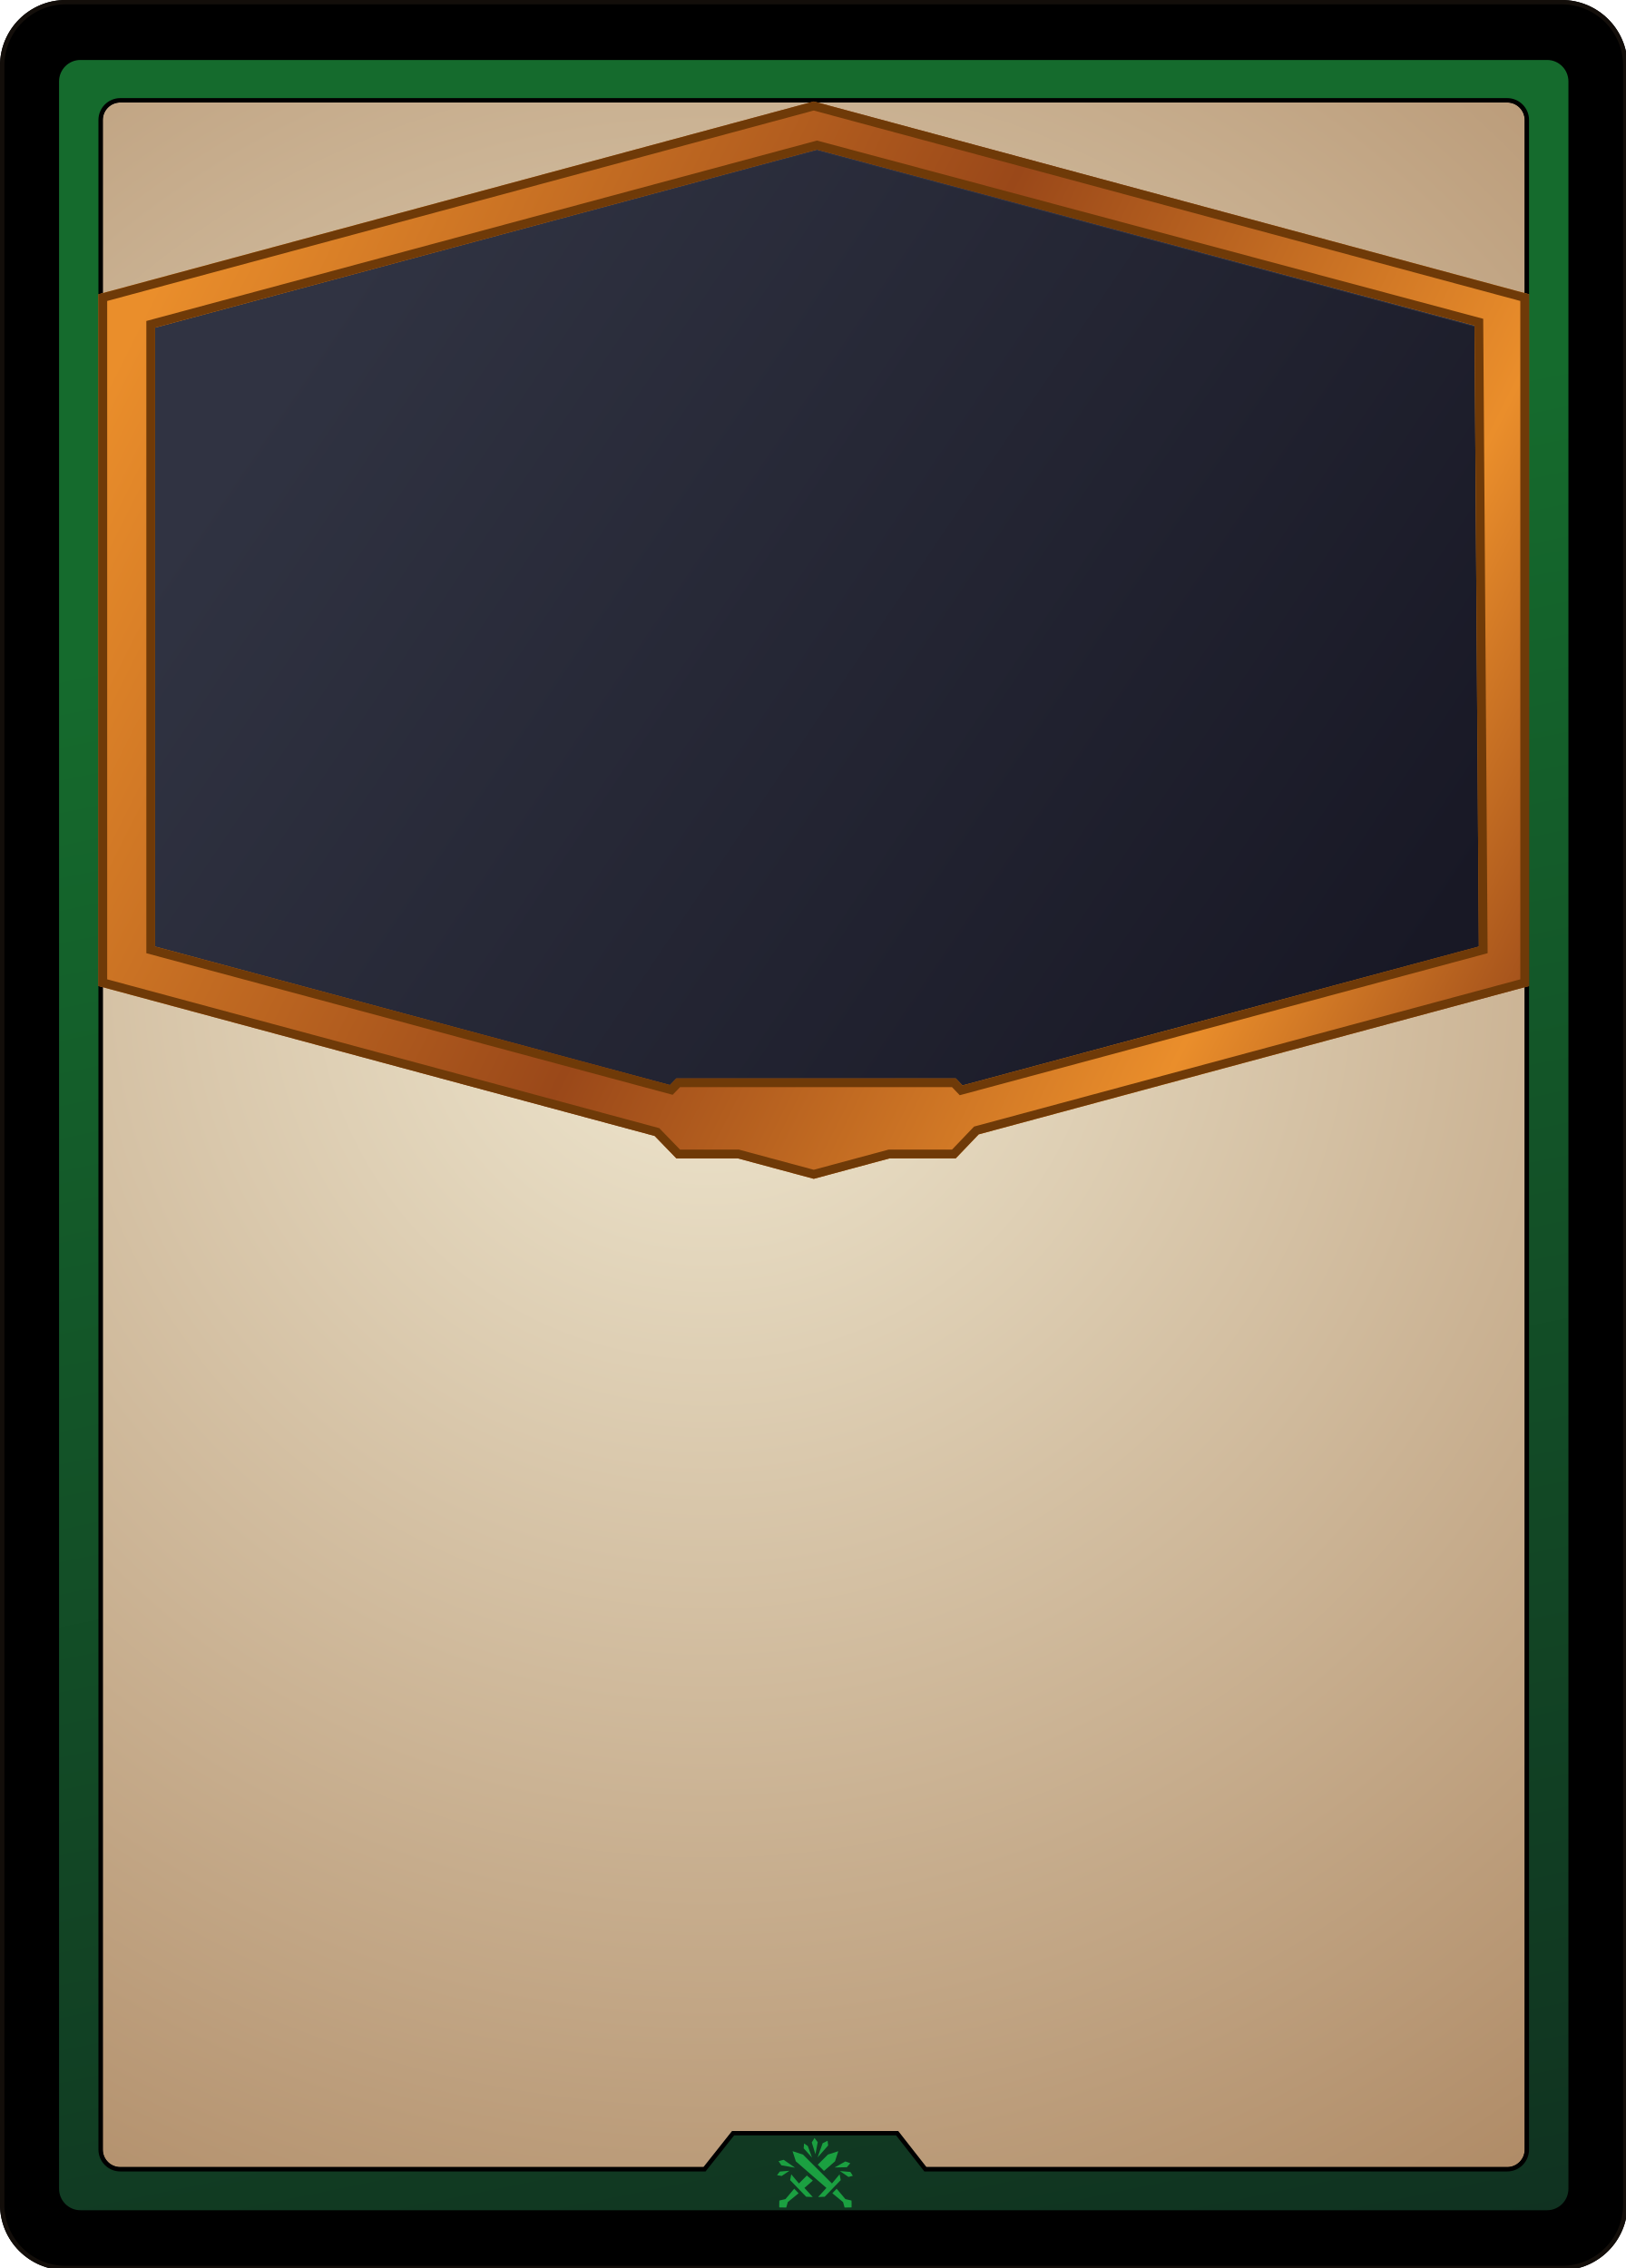
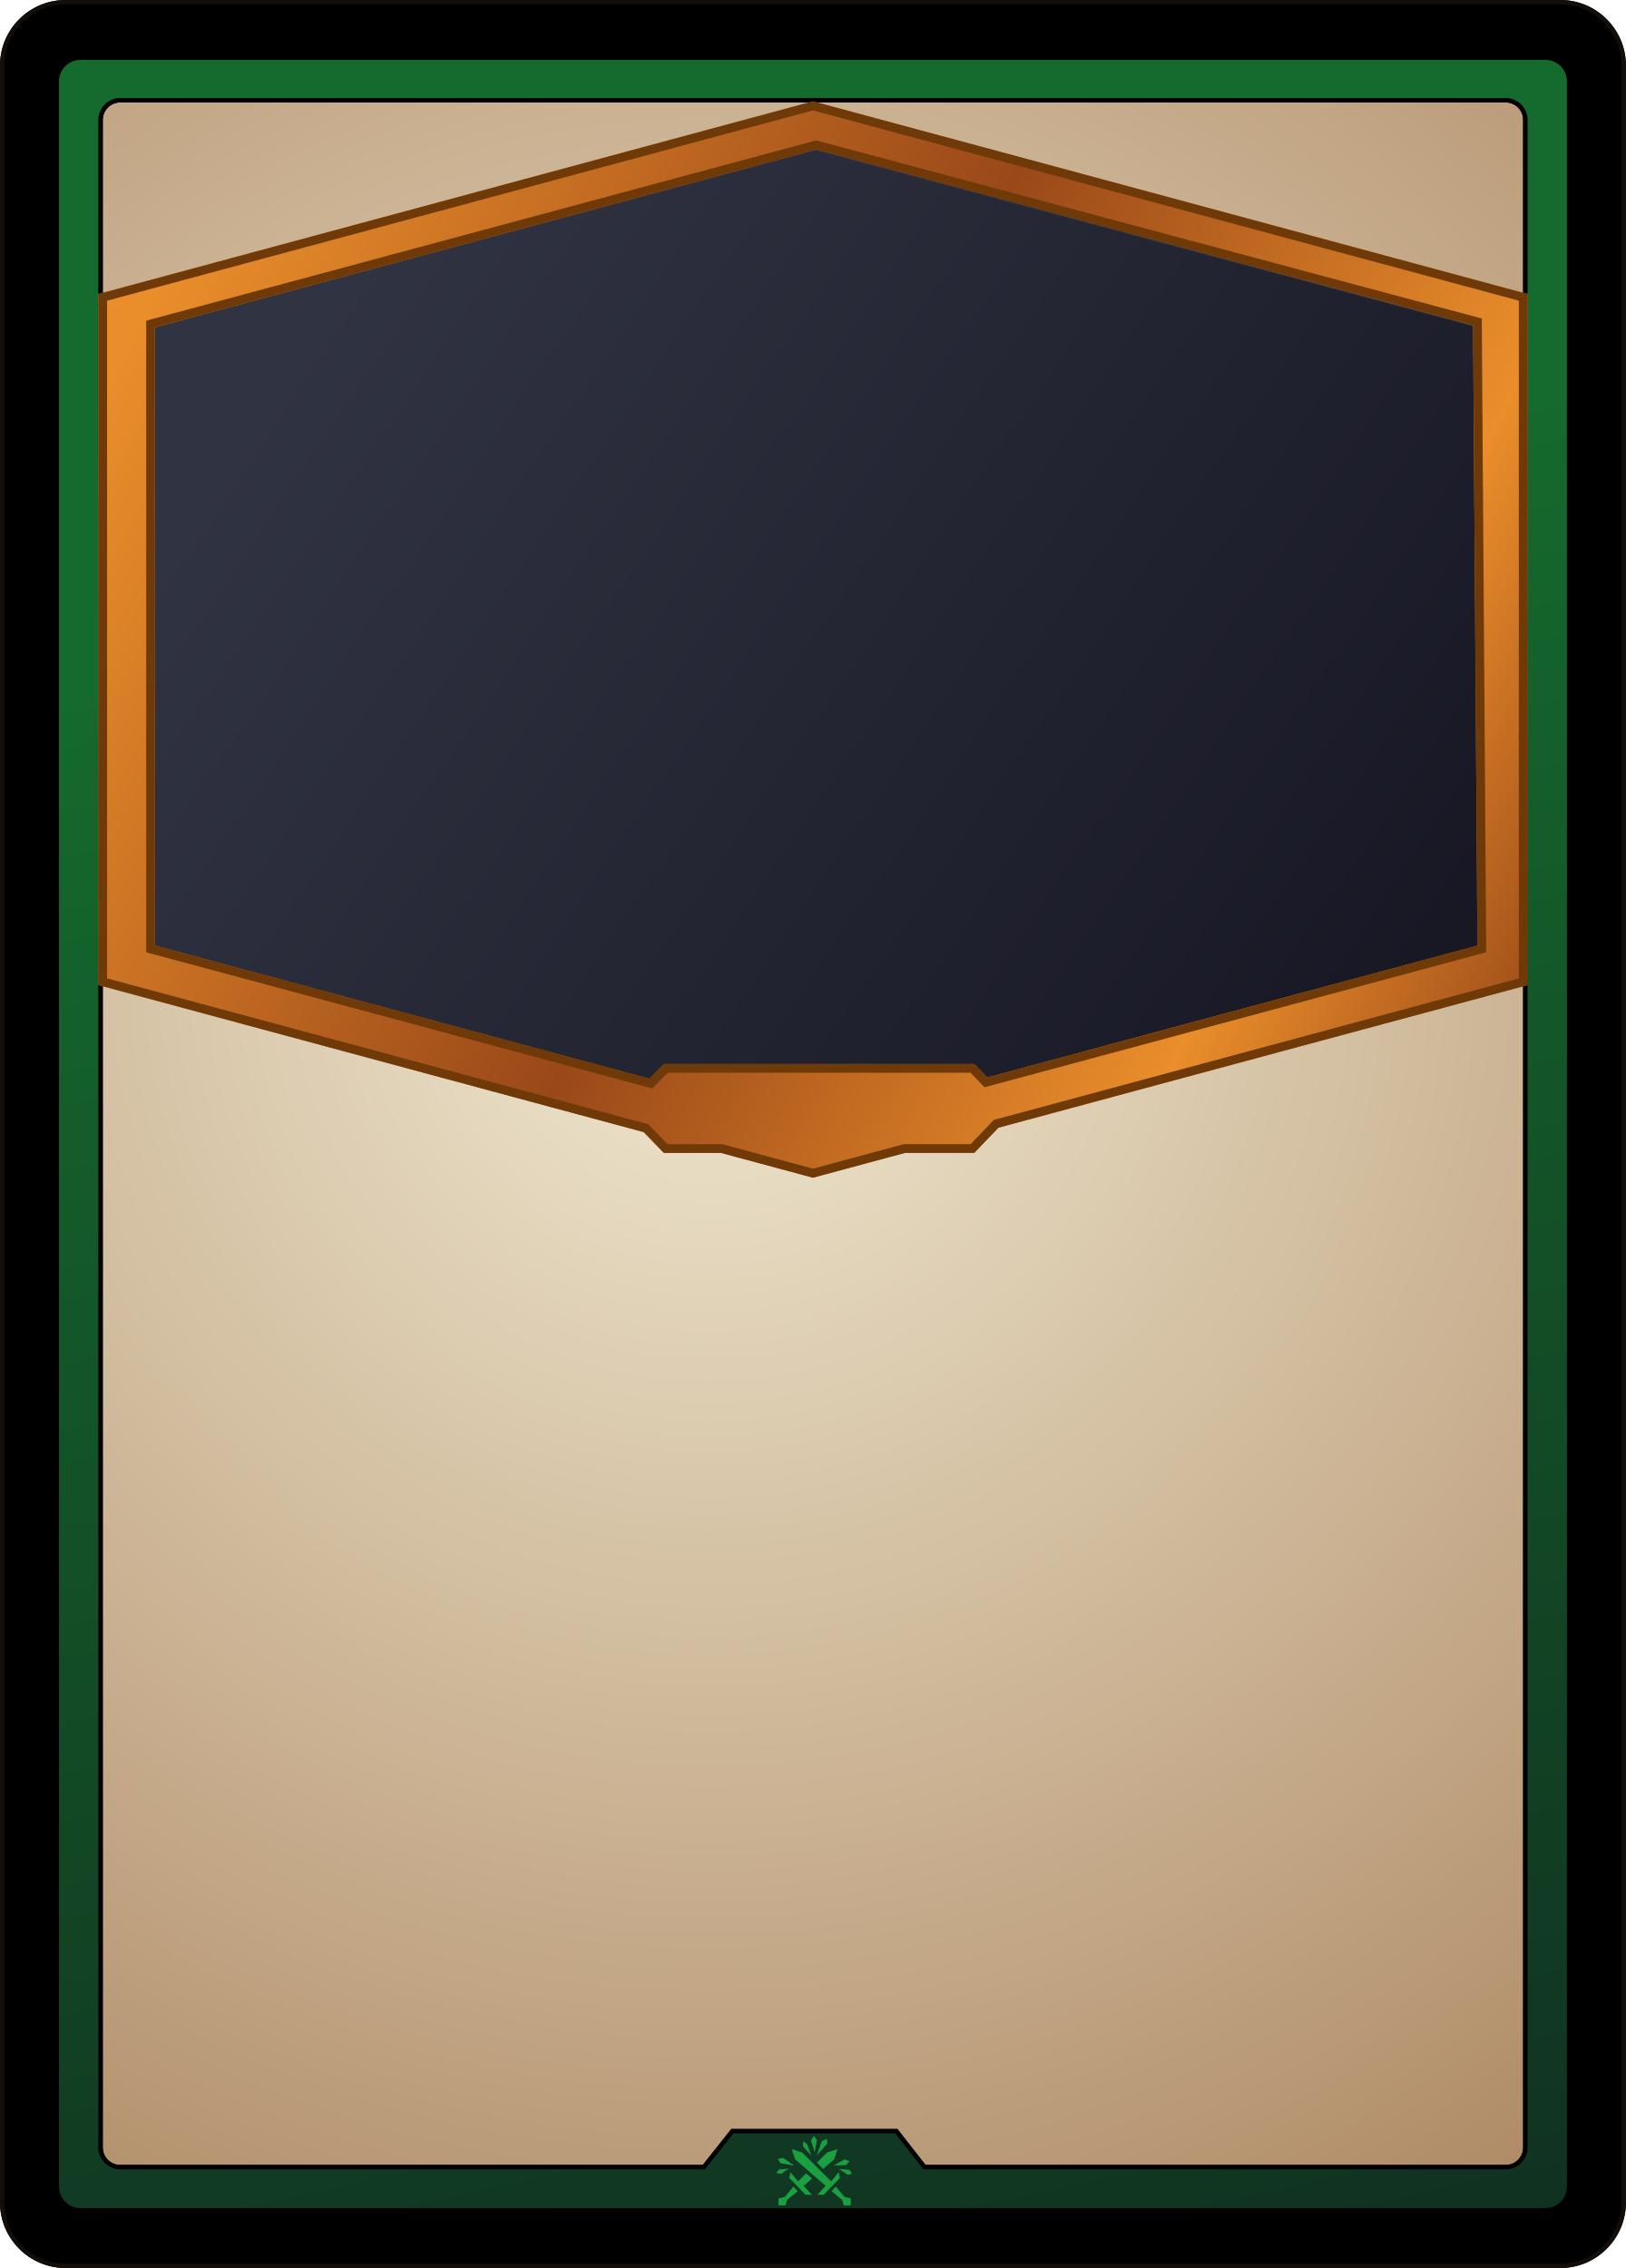
- <svg xmlns="http://www.w3.org/2000/svg" viewBox="0 0 743 1037" width="743" height="1037">
+ <svg xmlns="http://www.w3.org/2000/svg" viewBox="0 0 744 1038" width="744" height="1038">
  <defs>
-     <clipPath id="alignment-15092219367351462480">
+     <clipPath id="alignment-12145798366999958647">
      <path d="M36,66 C36,49.446 49.446,36 66,36 L750,36 C766.554,36 780,49.446 780,66 L780,1044 C780,1060.554 766.554,1074 750,1074 L66,1074 C49.446,1074 36,1060.554 36,1044 L36,66 Z" fill="#000000" />
    </clipPath>
-     <radialGradient id="18321584135014344896" cx="629.22" cy="800.195" r="591.798" gradientTransform="matrix(0.001449275,0,0,0.00101713,-0.09130435,-0.06436175)">
+     <radialGradient id="13349386335853096824" cx="629.22" cy="800.195" r="591.798" gradientTransform="matrix(0.001449275,0,0,0.00101713,-0.09130435,-0.06436175)">
      <stop stop-color="#5f7470" />
      <stop offset="1" stop-color="#889696" />
    </radialGradient>
-     <radialGradient id="11963788796565867801" cx="360.151" cy="476.898" r="682.273" gradientTransform="matrix(0.001529052,0,0,0.001054852,-0.1238532,-0.08529201)">
+     <radialGradient id="5673943640814602922" cx="360.151" cy="476.898" r="682.273" gradientTransform="matrix(0.001529052,0,0,0.001054852,-0.1238532,-0.08529201)">
      <stop stop-color="#f1e9d2" />
      <stop offset="0.197" stop-color="#e3d6bc" />
      <stop offset="1" stop-color="#ae8964" />
    </radialGradient>
-     <clipPath id="alignment-17952038794850136135">
+     <clipPath id="alignment-10755782079436860746">
      <path d="M81,90.857 C81,85.339 85.482,80.857 91,80.857 L725,80.857 C730.518,80.857 735,85.339 735,90.857 L735,1018.857 C735,1024.375 730.518,1028.857 725,1028.857 L91,1028.857 C85.482,1028.857 81,1024.375 81,1018.857 L81,90.857 Z" fill="#000000" />
    </clipPath>
-     <linearGradient id="10504388762608037543" x1="568.926" y1="1115.483" x2="395.869" y2="272.567" gradientTransform="matrix(0.001449275,0,0,0.00101713,-0.09130435,-0.06450738)">
+     <linearGradient id="3578692941687455725" x1="568.926" y1="1115.483" x2="395.869" y2="272.567" gradientTransform="matrix(0.001449275,0,0,0.00101713,-0.09130435,-0.06450738)">
+       <stop stop-color="#525a62" />
+       <stop offset="1" stop-color="#6b7580" />
+     </linearGradient>
+     <linearGradient id="4150435764029599214" x1="568.926" y1="1115.483" x2="395.869" y2="272.567" gradientTransform="matrix(0.001449275,0,0,0.00101713,-0.09130435,-0.06450738)">
      <stop stop-color="#103020" />
      <stop offset="1" stop-color="#156b2d" />
    </linearGradient>
-     <linearGradient id="12942092281754516468" x1="638.793" y1="510.654" x2="155.743" y2="184.676" gradientTransform="matrix(0.0016353,0,0,0.002219887,-0.1104473,-0.2711015)">
+     <linearGradient id="4327774873445362511" x1="638.793" y1="510.654" x2="155.743" y2="184.676" gradientTransform="matrix(0.0016353,0,0,0.002219887,-0.1104473,-0.2711015)">
      <stop stop-color="#181825" />
      <stop offset="0.999" stop-color="#303342" />
    </linearGradient>
-     <linearGradient id="13131342863520351678" x1="74.051" y1="179.459" x2="719.387" y2="505.026" gradientTransform="matrix(0.001529052,0,0,0.002030006,-0.06880734,-0.2042941)">
+     <linearGradient id="16863755423615942176" x1="74.051" y1="179.459" x2="719.387" y2="505.026" gradientTransform="matrix(0.001529052,0,0,0.002030006,-0.06880734,-0.2042941)">
      <stop stop-color="#ea8e2b" />
      <stop offset="0.455" stop-color="#9a4819" />
      <stop offset="0.797" stop-color="#ea8e2b" />
      <stop offset="1" stop-color="#9a4919" />
    </linearGradient>
-     <clipPath id="alignment-11262219071895039096">
-       <path d="M299.266,613.639 C299.266,613.639 309.191,623.884 309.191,623.884 C309.191,623.884 337.268,623.884 337.268,623.884 C337.268,623.884 372,633.247 372,633.247 C372,633.247 406.732,623.884 406.732,623.884 C406.732,623.884 436.923,623.884 436.923,623.884 C436.923,623.884 447.42,612.915 447.42,612.915 C447.42,612.915 699,545.094 699,545.094 C699,545.094 699,228.79 699,228.79 C699,228.79 372,140.637 372,140.637 C372,140.637 45,228.79 45,228.79 C45,228.79 45,545.094 45,545.094 C45,545.094 299.266,613.639 299.266,613.639 ZM306.26,590.35 C306.26,590.35 70.902,527.016 70.902,527.016 C70.902,527.016 70.902,244.074 70.902,244.074 C70.902,244.074 373.474,162.653 373.474,162.653 C373.474,162.653 674.067,243.085 674.067,243.085 C674.067,243.085 676.046,527.016 676.046,527.016 C676.046,527.016 439.996,590.537 439.996,590.537 C439.996,590.537 436.923,587.325 436.923,587.325 C436.923,587.325 309.191,587.325 309.191,587.325 C309.191,587.325 306.26,590.35 306.26,590.35 Z" fill="#000000" />
+     <clipPath id="alignment-14100129035653937676">
+       <path d="M294.54,612.365 C294.54,612.365 303.762,621.884 303.762,621.884 C303.762,621.884 329.849,621.884 329.849,621.884 C329.849,621.884 372,633.247 372,633.247 C372,633.247 414.151,621.884 414.151,621.884 C414.151,621.884 445.843,621.884 445.843,621.884 C445.843,621.884 456.862,610.369 456.862,610.369 C456.862,610.369 699,545.094 699,545.094 C699,545.094 699,228.79 699,228.79 C699,228.79 372,140.637 372,140.637 C372,140.637 45,228.79 45,228.79 C45,228.79 45,545.094 45,545.094 C45,545.094 294.54,612.365 294.54,612.365 ZM297.26,587.928 C297.26,587.928 70.902,527.016 70.902,527.016 C70.902,527.016 70.902,244.074 70.902,244.074 C70.902,244.074 373.474,162.653 373.474,162.653 C373.474,162.653 674.067,243.085 674.067,243.085 C674.067,243.085 676.046,527.016 676.046,527.016 C676.046,527.016 451.737,587.377 451.737,587.377 C451.737,587.377 445.843,581.218 445.843,581.218 C445.843,581.218 303.762,581.218 303.762,581.218 C303.762,581.218 297.26,587.928 297.26,587.928 Z" fill="#000000" />
    </clipPath>
-     <mask id="mask-5016068741700080450" mask-type="alpha">
+     <mask id="mask-4270056036464018364" mask-type="alpha">
      <g transform="matrix(1,0,0,1,0.00000001,-54.24652)">
-         <path d="M373.294,122.124 C373.294,122.124 677.048,203.402 677.048,203.402 C677.048,203.402 679.048,490.32 679.048,490.32 C679.048,490.32 373.294,572.597 373.294,572.597 C373.294,572.597 67.539,490.32 67.539,490.32 C67.539,490.32 67.539,204.402 67.539,204.402 C67.539,204.402 373.294,122.124 373.294,122.124 Z" transform="matrix(1,0,0,1,0,0)" fill="url('#12942092281754516468')" stroke="#303342" stroke-width="2" />
+         <path d="M373.294,122.124 C373.294,122.124 677.048,203.402 677.048,203.402 C677.048,203.402 679.048,490.32 679.048,490.32 C679.048,490.32 373.294,572.597 373.294,572.597 C373.294,572.597 67.539,490.32 67.539,490.32 C67.539,490.32 67.539,204.402 67.539,204.402 C67.539,204.402 373.294,122.124 373.294,122.124 Z" transform="matrix(1,0,0,1,0,0)" fill="url('#4327774873445362511')" stroke="#303342" stroke-width="2" />
      </g>
      <g transform="matrix(1,0,0,1,0.00000001,-54.24652)">
-         <path d="M299.266,613.639 C299.266,613.639 309.191,623.884 309.191,623.884 C309.191,623.884 337.268,623.884 337.268,623.884 C337.268,623.884 372,633.247 372,633.247 C372,633.247 406.732,623.884 406.732,623.884 C406.732,623.884 436.923,623.884 436.923,623.884 C436.923,623.884 447.42,612.915 447.42,612.915 C447.42,612.915 699,545.094 699,545.094 C699,545.094 699,228.79 699,228.79 C699,228.79 372,140.637 372,140.637 C372,140.637 45,228.79 45,228.79 C45,228.79 45,545.094 45,545.094 C45,545.094 299.266,613.639 299.266,613.639 ZM306.26,590.35 C306.26,590.35 70.902,527.016 70.902,527.016 C70.902,527.016 70.902,244.074 70.902,244.074 C70.902,244.074 373.474,162.653 373.474,162.653 C373.474,162.653 674.067,243.085 674.067,243.085 C674.067,243.085 676.046,527.016 676.046,527.016 C676.046,527.016 439.996,590.537 439.996,590.537 C439.996,590.537 436.923,587.325 436.923,587.325 C436.923,587.325 309.191,587.325 309.191,587.325 C309.191,587.325 306.26,590.35 306.26,590.35 Z" transform="matrix(1,0,0,1,0,-40)" fill="url('#13131342863520351678')" />
-         <path d="M299.266,613.639 C299.266,613.639 309.191,623.884 309.191,623.884 C309.191,623.884 337.268,623.884 337.268,623.884 C337.268,623.884 372,633.247 372,633.247 C372,633.247 406.732,623.884 406.732,623.884 C406.732,623.884 436.923,623.884 436.923,623.884 C436.923,623.884 447.42,612.915 447.42,612.915 C447.42,612.915 699,545.094 699,545.094 C699,545.094 699,228.79 699,228.79 C699,228.79 372,140.637 372,140.637 C372,140.637 45,228.79 45,228.79 C45,228.79 45,545.094 45,545.094 C45,545.094 299.266,613.639 299.266,613.639 ZM306.26,590.35 C306.26,590.35 70.902,527.016 70.902,527.016 C70.902,527.016 70.902,244.074 70.902,244.074 C70.902,244.074 373.474,162.653 373.474,162.653 C373.474,162.653 674.067,243.085 674.067,243.085 C674.067,243.085 676.046,527.016 676.046,527.016 C676.046,527.016 439.996,590.537 439.996,590.537 C439.996,590.537 436.923,587.325 436.923,587.325 C436.923,587.325 309.191,587.325 309.191,587.325 C309.191,587.325 306.26,590.35 306.26,590.35 Z" transform="matrix(1,0,0,1,0,-40)" clip-path="url(#alignment-11262219071895039096)" fill="none" stroke="#6f3a08" stroke-width="8" />
+         <path d="M294.54,612.365 C294.54,612.365 303.762,621.884 303.762,621.884 C303.762,621.884 329.849,621.884 329.849,621.884 C329.849,621.884 372,633.247 372,633.247 C372,633.247 414.151,621.884 414.151,621.884 C414.151,621.884 445.843,621.884 445.843,621.884 C445.843,621.884 456.862,610.369 456.862,610.369 C456.862,610.369 699,545.094 699,545.094 C699,545.094 699,228.79 699,228.79 C699,228.79 372,140.637 372,140.637 C372,140.637 45,228.79 45,228.79 C45,228.79 45,545.094 45,545.094 C45,545.094 294.54,612.365 294.54,612.365 ZM297.26,587.928 C297.26,587.928 70.902,527.016 70.902,527.016 C70.902,527.016 70.902,244.074 70.902,244.074 C70.902,244.074 373.474,162.653 373.474,162.653 C373.474,162.653 674.067,243.085 674.067,243.085 C674.067,243.085 676.046,527.016 676.046,527.016 C676.046,527.016 451.737,587.377 451.737,587.377 C451.737,587.377 445.843,581.218 445.843,581.218 C445.843,581.218 303.762,581.218 303.762,581.218 C303.762,581.218 297.26,587.928 297.26,587.928 Z" transform="matrix(1,0,0,1,0,-40)" fill="url('#16863755423615942176')" />
+         <path d="M294.54,612.365 C294.54,612.365 303.762,621.884 303.762,621.884 C303.762,621.884 329.849,621.884 329.849,621.884 C329.849,621.884 372,633.247 372,633.247 C372,633.247 414.151,621.884 414.151,621.884 C414.151,621.884 445.843,621.884 445.843,621.884 C445.843,621.884 456.862,610.369 456.862,610.369 C456.862,610.369 699,545.094 699,545.094 C699,545.094 699,228.79 699,228.79 C699,228.79 372,140.637 372,140.637 C372,140.637 45,228.79 45,228.79 C45,228.79 45,545.094 45,545.094 C45,545.094 294.54,612.365 294.54,612.365 ZM297.26,587.928 C297.26,587.928 70.902,527.016 70.902,527.016 C70.902,527.016 70.902,244.074 70.902,244.074 C70.902,244.074 373.474,162.653 373.474,162.653 C373.474,162.653 674.067,243.085 674.067,243.085 C674.067,243.085 676.046,527.016 676.046,527.016 C676.046,527.016 451.737,587.377 451.737,587.377 C451.737,587.377 445.843,581.218 445.843,581.218 C445.843,581.218 303.762,581.218 303.762,581.218 C303.762,581.218 297.26,587.928 297.26,587.928 Z" transform="matrix(1,0,0,1,0,-40)" clip-path="url(#alignment-14100129035653937676)" fill="none" stroke="#6f3a08" stroke-width="8" />
      </g>
    </mask>
-     <linearGradient id="3281397899704045302" x1="638.793" y1="510.654" x2="155.743" y2="184.676" gradientTransform="matrix(0.0016353,0,0,0.002219887,-0.1104473,-0.2711015)">
+     <linearGradient id="8234146018583816608" x1="638.793" y1="510.654" x2="155.743" y2="184.676" gradientTransform="matrix(0.0016353,0,0,0.002219887,-0.1104473,-0.2711015)">
      <stop stop-color="#181825" />
      <stop offset="0.999" stop-color="#303342" />
    </linearGradient>
-     <linearGradient id="2397556643049188902" x1="74.051" y1="179.459" x2="719.387" y2="505.026" gradientTransform="matrix(0.001529052,0,0,0.002030006,-0.06880734,-0.2042941)">
+     <linearGradient id="12121801432905924680" x1="74.051" y1="179.459" x2="719.387" y2="505.026" gradientTransform="matrix(0.001529052,0,0,0.002030006,-0.06880734,-0.2042941)">
      <stop stop-color="#ea8e2b" />
      <stop offset="0.455" stop-color="#9a4819" />
      <stop offset="0.797" stop-color="#ea8e2b" />
      <stop offset="1" stop-color="#9a4919" />
    </linearGradient>
-     <clipPath id="alignment-1929112798239219383">
-       <path d="M299.266,613.639 C299.266,613.639 309.191,623.884 309.191,623.884 C309.191,623.884 337.268,623.884 337.268,623.884 C337.268,623.884 372,633.247 372,633.247 C372,633.247 406.732,623.884 406.732,623.884 C406.732,623.884 436.923,623.884 436.923,623.884 C436.923,623.884 447.42,612.915 447.42,612.915 C447.42,612.915 699,545.094 699,545.094 C699,545.094 699,228.79 699,228.79 C699,228.79 372,140.637 372,140.637 C372,140.637 45,228.79 45,228.79 C45,228.79 45,545.094 45,545.094 C45,545.094 299.266,613.639 299.266,613.639 ZM306.26,590.35 C306.26,590.35 70.902,527.016 70.902,527.016 C70.902,527.016 70.902,244.074 70.902,244.074 C70.902,244.074 373.474,162.653 373.474,162.653 C373.474,162.653 674.067,243.085 674.067,243.085 C674.067,243.085 676.046,527.016 676.046,527.016 C676.046,527.016 439.996,590.537 439.996,590.537 C439.996,590.537 436.923,587.325 436.923,587.325 C436.923,587.325 309.191,587.325 309.191,587.325 C309.191,587.325 306.26,590.35 306.26,590.35 Z" fill="#000000" />
+     <clipPath id="alignment-16993509249710940623">
+       <path d="M294.54,612.365 C294.54,612.365 303.762,621.884 303.762,621.884 C303.762,621.884 329.849,621.884 329.849,621.884 C329.849,621.884 372,633.247 372,633.247 C372,633.247 414.151,621.884 414.151,621.884 C414.151,621.884 445.843,621.884 445.843,621.884 C445.843,621.884 456.862,610.369 456.862,610.369 C456.862,610.369 699,545.094 699,545.094 C699,545.094 699,228.79 699,228.79 C699,228.79 372,140.637 372,140.637 C372,140.637 45,228.79 45,228.79 C45,228.79 45,545.094 45,545.094 C45,545.094 294.54,612.365 294.54,612.365 ZM297.26,587.928 C297.26,587.928 70.902,527.016 70.902,527.016 C70.902,527.016 70.902,244.074 70.902,244.074 C70.902,244.074 373.474,162.653 373.474,162.653 C373.474,162.653 674.067,243.085 674.067,243.085 C674.067,243.085 676.046,527.016 676.046,527.016 C676.046,527.016 451.737,587.377 451.737,587.377 C451.737,587.377 445.843,581.218 445.843,581.218 C445.843,581.218 303.762,581.218 303.762,581.218 C303.762,581.218 297.26,587.928 297.26,587.928 Z" fill="#000000" />
    </clipPath>
  </defs>
  <g>
    <g>
      <g>
        <g transform="matrix(1,0,0,1,-36,-36)">
          <path d="M36,66 C36,49.446 49.446,36 66,36 L750,36 C766.554,36 780,49.446 780,66 L780,1044 C780,1060.554 766.554,1074 750,1074 L66,1074 C49.446,1074 36,1060.554 36,1044 L36,66 Z" fill="#000000" />
-           <path d="M36,66 C36,49.446 49.446,36 66,36 L750,36 C766.554,36 780,49.446 780,66 L780,1044 C780,1060.554 766.554,1074 750,1074 L66,1074 C49.446,1074 36,1060.554 36,1044 L36,66 Z" clip-path="url(#alignment-15092219367351462480)" fill="none" stroke="#130e0a" stroke-width="4" />
+           <path d="M36,66 C36,49.446 49.446,36 66,36 L750,36 C766.554,36 780,49.446 780,66 L780,1044 C780,1060.554 766.554,1074 750,1074 L66,1074 C49.446,1074 36,1060.554 36,1044 L36,66 Z" clip-path="url(#alignment-12145798366999958647)" fill="none" stroke="#130e0a" stroke-width="4" />
        </g>
        <g transform="matrix(1,0,0,1,-36,-36)">
          <g>
-             <path d="M63,73.09 C63,67.676 67.368,63.278 72.746,63.278 L743.254,63.278 C748.632,63.278 753,67.676 753,73.09 L753,1036.624 C753,1042.038 748.632,1046.436 743.254,1046.436 L72.746,1046.436 C67.368,1046.436 63,1042.038 63,1036.624 L63,73.09 Z" fill="url('#18321584135014344896')" />
+             <path d="M63,73.09 C63,67.676 67.368,63.278 72.746,63.278 L743.254,63.278 C748.632,63.278 753,67.676 753,73.09 L753,1036.624 C753,1042.038 748.632,1046.436 743.254,1046.436 L72.746,1046.436 C67.368,1046.436 63,1042.038 63,1036.624 L63,73.09 Z" fill="url('#13349386335853096824')" />
          </g>
          <g>
-             <path d="M81,90.857 C81,85.339 85.482,80.857 91,80.857 L725,80.857 C730.518,80.857 735,85.339 735,90.857 L735,1018.857 C735,1024.375 730.518,1028.857 725,1028.857 L91,1028.857 C85.482,1028.857 81,1024.375 81,1018.857 L81,90.857 Z" fill="url('#11963788796565867801')" />
-             <path d="M81,90.857 C81,85.339 85.482,80.857 91,80.857 L725,80.857 C730.518,80.857 735,85.339 735,90.857 L735,1018.857 C735,1024.375 730.518,1028.857 725,1028.857 L91,1028.857 C85.482,1028.857 81,1024.375 81,1018.857 L81,90.857 Z" clip-path="url(#alignment-17952038794850136135)" fill="none" stroke="#130e0a" stroke-width="4" />
+             <path d="M81,90.857 C81,85.339 85.482,80.857 91,80.857 L725,80.857 C730.518,80.857 735,85.339 735,90.857 L735,1018.857 C735,1024.375 730.518,1028.857 725,1028.857 L91,1028.857 C85.482,1028.857 81,1024.375 81,1018.857 L81,90.857 Z" fill="url('#5673943640814602922')" />
+             <path d="M81,90.857 C81,85.339 85.482,80.857 91,80.857 L725,80.857 C730.518,80.857 735,85.339 735,90.857 L735,1018.857 C735,1024.375 730.518,1028.857 725,1028.857 L91,1028.857 C85.482,1028.857 81,1024.375 81,1018.857 L81,90.857 Z" clip-path="url(#alignment-10755782079436860746)" fill="none" stroke="#130e0a" stroke-width="4" />
          </g>
          <g>
            <g>
-               <path d="M458.562,1028.857 C458.562,1028.857 445.64,1012.356 445.64,1012.356 C445.64,1012.356 371.619,1012.356 371.619,1012.356 C371.619,1012.356 358.538,1028.857 358.538,1028.857 C358.538,1028.857 91,1028.857 91,1028.857 C85.482,1028.857 81,1024.375 81,1018.857 C81,1018.857 81,90.857 81,90.857 C81,85.339 85.482,80.857 91,80.857 C91,80.857 725,80.857 725,80.857 C730.518,80.857 735,85.339 735,90.857 C735,90.857 735,1018.857 735,1018.857 C735,1024.375 730.518,1028.857 725,1028.857 C725,1028.857 458.562,1028.857 458.562,1028.857 ZM63,73.233 C63,73.233 63,1036.767 63,1036.767 C63,1042.181 67.368,1046.579 72.746,1046.579 C72.746,1046.579 743.254,1046.579 743.254,1046.579 C748.632,1046.579 753,1042.181 753,1036.767 C753,1036.767 753,73.233 753,73.233 C753,67.819 748.632,63.421 743.254,63.421 C743.254,63.421 72.746,63.421 72.746,63.421 C67.368,63.421 63,67.819 63,73.233 Z" fill="url('#10504388762608037543')" stroke="#000000" stroke-width="4" style="paint-order: stroke;" />
+               <path d="M458.562,1028.857 C458.562,1028.857 445.64,1012.356 445.64,1012.356 C445.64,1012.356 371.619,1012.356 371.619,1012.356 C371.619,1012.356 358.538,1028.857 358.538,1028.857 C358.538,1028.857 91,1028.857 91,1028.857 C85.482,1028.857 81,1024.375 81,1018.857 C81,1018.857 81,90.857 81,90.857 C81,85.339 85.482,80.857 91,80.857 C91,80.857 725,80.857 725,80.857 C730.518,80.857 735,85.339 735,90.857 C735,90.857 735,1018.857 735,1018.857 C735,1024.375 730.518,1028.857 725,1028.857 C725,1028.857 458.562,1028.857 458.562,1028.857 ZM63,73.233 C63,73.233 63,1036.767 63,1036.767 C63,1042.181 67.368,1046.579 72.746,1046.579 C72.746,1046.579 743.254,1046.579 743.254,1046.579 C748.632,1046.579 753,1042.181 753,1036.767 C753,1036.767 753,73.233 753,73.233 C753,67.819 748.632,63.421 743.254,63.421 C743.254,63.421 72.746,63.421 72.746,63.421 C67.368,63.421 63,67.819 63,73.233 Z" fill="url('#3578692941687455725')" stroke="#000000" stroke-width="4" style="paint-order: stroke;" />
+             </g>
+           </g>
+           <g>
+             <g>
+               <path d="M458.562,1028.857 C458.562,1028.857 445.64,1012.356 445.64,1012.356 C445.64,1012.356 371.619,1012.356 371.619,1012.356 C371.619,1012.356 358.538,1028.857 358.538,1028.857 C358.538,1028.857 91,1028.857 91,1028.857 C85.482,1028.857 81,1024.375 81,1018.857 C81,1018.857 81,90.857 81,90.857 C81,85.339 85.482,80.857 91,80.857 C91,80.857 725,80.857 725,80.857 C730.518,80.857 735,85.339 735,90.857 C735,90.857 735,1018.857 735,1018.857 C735,1024.375 730.518,1028.857 725,1028.857 C725,1028.857 458.562,1028.857 458.562,1028.857 ZM63,73.233 C63,73.233 63,1036.767 63,1036.767 C63,1042.181 67.368,1046.579 72.746,1046.579 C72.746,1046.579 743.254,1046.579 743.254,1046.579 C748.632,1046.579 753,1042.181 753,1036.767 C753,1036.767 753,73.233 753,73.233 C753,67.819 748.632,63.421 743.254,63.421 C743.254,63.421 72.746,63.421 72.746,63.421 C67.368,63.421 63,67.819 63,73.233 Z" fill="url('#4150435764029599214')" stroke="#000000" stroke-width="4" style="paint-order: stroke;" />
            </g>
            <g>
              <g transform="matrix(0.07202418,0,0,0.07202418,373.6996,986.4033)">
                <g>
                  <g>
                    <g>
                      <g>
                        <g>
                          <path d="M566.233,482.125 C566.233,482.125 632.194,460.761 632.194,460.761 C632.194,460.761 611.097,525.387 611.097,525.387 C611.097,525.387 541.135,586.18 541.135,586.18 C541.135,586.18 501.629,546.509 501.629,546.509 C501.629,546.509 566.233,482.125 566.233,482.125 C566.233,482.125 566.233,482.125 566.233,482.125 Z" fill="#1aa040" />
                        </g>
                      </g>
                    </g>
                    <g>
                      <g>
                        <g>
                          <path d="M382.091,665.64 C382.091,665.64 333.504,607.693 333.504,607.693 C333.504,607.693 326.254,644.299 326.254,644.299 C326.254,644.299 428.131,749.886 428.131,749.886 C428.131,749.886 469.825,751.651 469.825,751.651 C469.825,751.651 417.091,693.966 417.091,693.966 C417.091,693.966 470.456,647.596 470.456,647.596 C470.456,647.596 432.645,615.258 432.645,615.258 C432.645,615.258 382.091,665.64 382.091,665.64 C382.091,665.64 382.091,665.64 382.091,665.64 Z" fill="#1ba041" />
                        </g>
                      </g>
                    </g>
                    <g>
                      <g>
                        <g>
                          <path d="M352.259,698.895 C352.259,698.895 296.813,764.892 296.813,764.892 C296.813,764.892 257.868,773.98 257.868,773.98 C257.868,773.98 256.448,817.576 257.593,817.691 C258.738,817.805 301.711,818.537 301.711,818.537 C301.711,818.537 311.499,783.957 311.499,783.957 C311.499,783.957 380.013,728.003 380.013,728.003 C380.013,728.003 352.259,698.895 352.259,698.895 C352.259,698.895 352.259,698.895 352.259,698.895 Z" fill="#1ba041" />
                        </g>
                      </g>
                    </g>
                  </g>
                  <g>
                    <g>
                      <g>
                        <g>
                          <path d="M591.744,665.64 C591.744,665.64 407.602,482.125 407.602,482.125 C407.602,482.125 341.641,460.761 341.641,460.761 C341.641,460.761 362.738,525.387 362.738,525.387 C362.738,525.387 556.744,693.966 556.744,693.966 C556.744,693.966 504.01,751.651 504.01,751.651 C504.01,751.651 545.705,749.886 545.705,749.886 C545.705,749.886 647.581,644.299 647.581,644.299 C647.581,644.299 640.331,607.693 640.331,607.693 C640.331,607.693 591.744,665.64 591.744,665.64 C591.744,665.64 591.744,665.64 591.744,665.64 Z" fill="#1ba041" />
                        </g>
                      </g>
                    </g>
                    <g>
                      <g>
                        <g>
                          <path d="M621.577,698.895 C621.577,698.895 677.022,764.892 677.022,764.892 C677.022,764.892 715.967,773.98 715.967,773.98 C715.967,773.98 717.387,817.576 716.242,817.691 C715.097,817.805 672.124,818.537 672.124,818.537 C672.124,818.537 662.336,783.957 662.336,783.957 C662.336,783.957 594.389,728.058 594.389,728.058 C594.389,728.058 621.577,698.895 621.577,698.895 C621.577,698.895 621.577,698.895 621.577,698.895 Z" fill="#1ba041" />
                        </g>
                      </g>
                    </g>
                  </g>
                  <g>
                    <g>
                      <g>
                        <path d="M465.366,501.632 C465.366,501.632 438.61,428.138 438.61,428.138 C438.61,428.138 414.939,411.633 414.939,411.633 C414.939,411.633 412.351,442.402 412.351,442.402 C412.351,442.402 465.366,501.632 465.366,501.632 C465.366,501.632 465.366,501.632 465.366,501.632 Z" fill="#1ba041" />
                      </g>
                    </g>
                  </g>
                  <g>
                    <g>
                      <g>
                        <path d="M608.692,564.14 C608.692,564.14 686.411,562.528 686.411,562.528 C686.411,562.528 708.274,537.192 708.274,537.192 C708.274,537.192 676.846,525.921 676.846,525.921 C676.846,525.921 608.692,564.14 608.692,564.14 C608.692,564.14 608.692,564.14 608.692,564.14 Z" fill="#1ba041" />
                      </g>
                    </g>
                  </g>
                  <g>
                    <g>
                      <g>
                        <path d="M487.039,479.989 C487.039,479.989 501.459,403.603 501.459,403.603 C501.459,403.603 481.167,376.993 481.167,376.993 C481.167,376.993 463.668,405.428 463.668,405.428 C463.668,405.428 487.039,479.989 487.039,479.989 C487.039,479.989 487.039,479.989 487.039,479.989 Z" fill="#1ba041" />
                      </g>
                    </g>
                  </g>
                  <g>
                    <g>
                      <g>
                        <path d="M642.177,586.949 C642.177,586.949 696.964,624.23 696.964,624.23 C696.964,624.23 724.329,616.967 724.329,616.967 C724.329,616.967 708.63,592.485 708.63,592.485 C708.63,592.485 642.177,586.949 642.177,586.949 C642.177,586.949 642.177,586.949 642.177,586.949 Z" fill="#1ba041" />
                      </g>
                    </g>
                  </g>
                  <g>
                    <g>
                      <g>
                        <path d="M322.12,584.917 C322.12,584.917 273.112,617.908 273.112,617.908 C273.112,617.908 243.412,613.298 243.412,613.298 C243.412,613.298 260.692,590.121 260.692,590.121 C260.692,590.121 322.12,584.917 322.12,584.917 C322.12,584.917 322.12,584.917 322.12,584.917 Z" fill="#1ba041" />
                      </g>
                    </g>
                  </g>
                  <g>
                    <g>
                      <g>
                        <path d="M500.61,500.211 C500.61,500.211 567.721,424.505 567.721,424.505 C567.721,424.505 564.222,394.397 564.222,394.397 C564.222,394.397 532.654,410.3 532.654,410.3 C532.654,410.3 500.61,500.211 500.61,500.211 C500.61,500.211 500.61,500.211 500.61,500.211 Z" fill="#1ba041" />
                      </g>
                    </g>
                  </g>
                  <g>
                    <g>
                      <g>
                        <path d="M357.736,565.702 C357.736,565.702 285.322,515.493 285.322,515.493 C285.322,515.493 252.995,523.877 252.995,523.877 C252.995,523.877 270.618,550.355 270.618,550.355 C270.618,550.355 357.736,565.702 357.736,565.702 C357.736,565.702 357.736,565.702 357.736,565.702 Z" fill="#1ba041" />
                      </g>
                    </g>
                  </g>
                </g>
              </g>
            </g>
          </g>
        </g>
      </g>
      <g>
        <g transform="matrix(1,0,0,1,0.00000001,-54.24652)">
-           <path d="M373.294,122.124 C373.294,122.124 677.048,203.402 677.048,203.402 C677.048,203.402 679.048,490.32 679.048,490.32 C679.048,490.32 373.294,572.597 373.294,572.597 C373.294,572.597 67.539,490.32 67.539,490.32 C67.539,490.32 67.539,204.402 67.539,204.402 C67.539,204.402 373.294,122.124 373.294,122.124 Z" transform="matrix(1,0,0,1,0,0)" fill="url('#3281397899704045302')" stroke="#303342" stroke-width="2" />
+           <path d="M373.294,122.124 C373.294,122.124 677.048,203.402 677.048,203.402 C677.048,203.402 679.048,490.32 679.048,490.32 C679.048,490.32 373.294,572.597 373.294,572.597 C373.294,572.597 67.539,490.32 67.539,490.32 C67.539,490.32 67.539,204.402 67.539,204.402 C67.539,204.402 373.294,122.124 373.294,122.124 Z" transform="matrix(1,0,0,1,0,0)" fill="url('#8234146018583816608')" stroke="#303342" stroke-width="2" />
        </g>
        <g transform="matrix(1,0,0,1,0.00000001,-54.24652)">
-           <path d="M299.266,613.639 C299.266,613.639 309.191,623.884 309.191,623.884 C309.191,623.884 337.268,623.884 337.268,623.884 C337.268,623.884 372,633.247 372,633.247 C372,633.247 406.732,623.884 406.732,623.884 C406.732,623.884 436.923,623.884 436.923,623.884 C436.923,623.884 447.42,612.915 447.42,612.915 C447.42,612.915 699,545.094 699,545.094 C699,545.094 699,228.79 699,228.79 C699,228.79 372,140.637 372,140.637 C372,140.637 45,228.79 45,228.79 C45,228.79 45,545.094 45,545.094 C45,545.094 299.266,613.639 299.266,613.639 ZM306.26,590.35 C306.26,590.35 70.902,527.016 70.902,527.016 C70.902,527.016 70.902,244.074 70.902,244.074 C70.902,244.074 373.474,162.653 373.474,162.653 C373.474,162.653 674.067,243.085 674.067,243.085 C674.067,243.085 676.046,527.016 676.046,527.016 C676.046,527.016 439.996,590.537 439.996,590.537 C439.996,590.537 436.923,587.325 436.923,587.325 C436.923,587.325 309.191,587.325 309.191,587.325 C309.191,587.325 306.26,590.35 306.26,590.35 Z" transform="matrix(1,0,0,1,0,-40)" fill="url('#2397556643049188902')" />
-           <path d="M299.266,613.639 C299.266,613.639 309.191,623.884 309.191,623.884 C309.191,623.884 337.268,623.884 337.268,623.884 C337.268,623.884 372,633.247 372,633.247 C372,633.247 406.732,623.884 406.732,623.884 C406.732,623.884 436.923,623.884 436.923,623.884 C436.923,623.884 447.42,612.915 447.42,612.915 C447.42,612.915 699,545.094 699,545.094 C699,545.094 699,228.79 699,228.79 C699,228.79 372,140.637 372,140.637 C372,140.637 45,228.79 45,228.79 C45,228.79 45,545.094 45,545.094 C45,545.094 299.266,613.639 299.266,613.639 ZM306.26,590.35 C306.26,590.35 70.902,527.016 70.902,527.016 C70.902,527.016 70.902,244.074 70.902,244.074 C70.902,244.074 373.474,162.653 373.474,162.653 C373.474,162.653 674.067,243.085 674.067,243.085 C674.067,243.085 676.046,527.016 676.046,527.016 C676.046,527.016 439.996,590.537 439.996,590.537 C439.996,590.537 436.923,587.325 436.923,587.325 C436.923,587.325 309.191,587.325 309.191,587.325 C309.191,587.325 306.26,590.35 306.26,590.35 Z" transform="matrix(1,0,0,1,0,-40)" clip-path="url(#alignment-1929112798239219383)" fill="none" stroke="#6f3a08" stroke-width="8" />
+           <path d="M294.54,612.365 C294.54,612.365 303.762,621.884 303.762,621.884 C303.762,621.884 329.849,621.884 329.849,621.884 C329.849,621.884 372,633.247 372,633.247 C372,633.247 414.151,621.884 414.151,621.884 C414.151,621.884 445.843,621.884 445.843,621.884 C445.843,621.884 456.862,610.369 456.862,610.369 C456.862,610.369 699,545.094 699,545.094 C699,545.094 699,228.79 699,228.79 C699,228.79 372,140.637 372,140.637 C372,140.637 45,228.79 45,228.79 C45,228.79 45,545.094 45,545.094 C45,545.094 294.54,612.365 294.54,612.365 ZM297.26,587.928 C297.26,587.928 70.902,527.016 70.902,527.016 C70.902,527.016 70.902,244.074 70.902,244.074 C70.902,244.074 373.474,162.653 373.474,162.653 C373.474,162.653 674.067,243.085 674.067,243.085 C674.067,243.085 676.046,527.016 676.046,527.016 C676.046,527.016 451.737,587.377 451.737,587.377 C451.737,587.377 445.843,581.218 445.843,581.218 C445.843,581.218 303.762,581.218 303.762,581.218 C303.762,581.218 297.26,587.928 297.26,587.928 Z" transform="matrix(1,0,0,1,0,-40)" fill="url('#12121801432905924680')" />
+           <path d="M294.54,612.365 C294.54,612.365 303.762,621.884 303.762,621.884 C303.762,621.884 329.849,621.884 329.849,621.884 C329.849,621.884 372,633.247 372,633.247 C372,633.247 414.151,621.884 414.151,621.884 C414.151,621.884 445.843,621.884 445.843,621.884 C445.843,621.884 456.862,610.369 456.862,610.369 C456.862,610.369 699,545.094 699,545.094 C699,545.094 699,228.79 699,228.79 C699,228.79 372,140.637 372,140.637 C372,140.637 45,228.79 45,228.79 C45,228.79 45,545.094 45,545.094 C45,545.094 294.54,612.365 294.54,612.365 ZM297.26,587.928 C297.26,587.928 70.902,527.016 70.902,527.016 C70.902,527.016 70.902,244.074 70.902,244.074 C70.902,244.074 373.474,162.653 373.474,162.653 C373.474,162.653 674.067,243.085 674.067,243.085 C674.067,243.085 676.046,527.016 676.046,527.016 C676.046,527.016 451.737,587.377 451.737,587.377 C451.737,587.377 445.843,581.218 445.843,581.218 C445.843,581.218 303.762,581.218 303.762,581.218 C303.762,581.218 297.26,587.928 297.26,587.928 Z" transform="matrix(1,0,0,1,0,-40)" clip-path="url(#alignment-16993509249710940623)" fill="none" stroke="#6f3a08" stroke-width="8" />
        </g>
      </g>
-       <g mask="url(#mask-5016068741700080450)" />
+       <g mask="url(#mask-4270056036464018364)" />
    </g>
  </g>
</svg>
